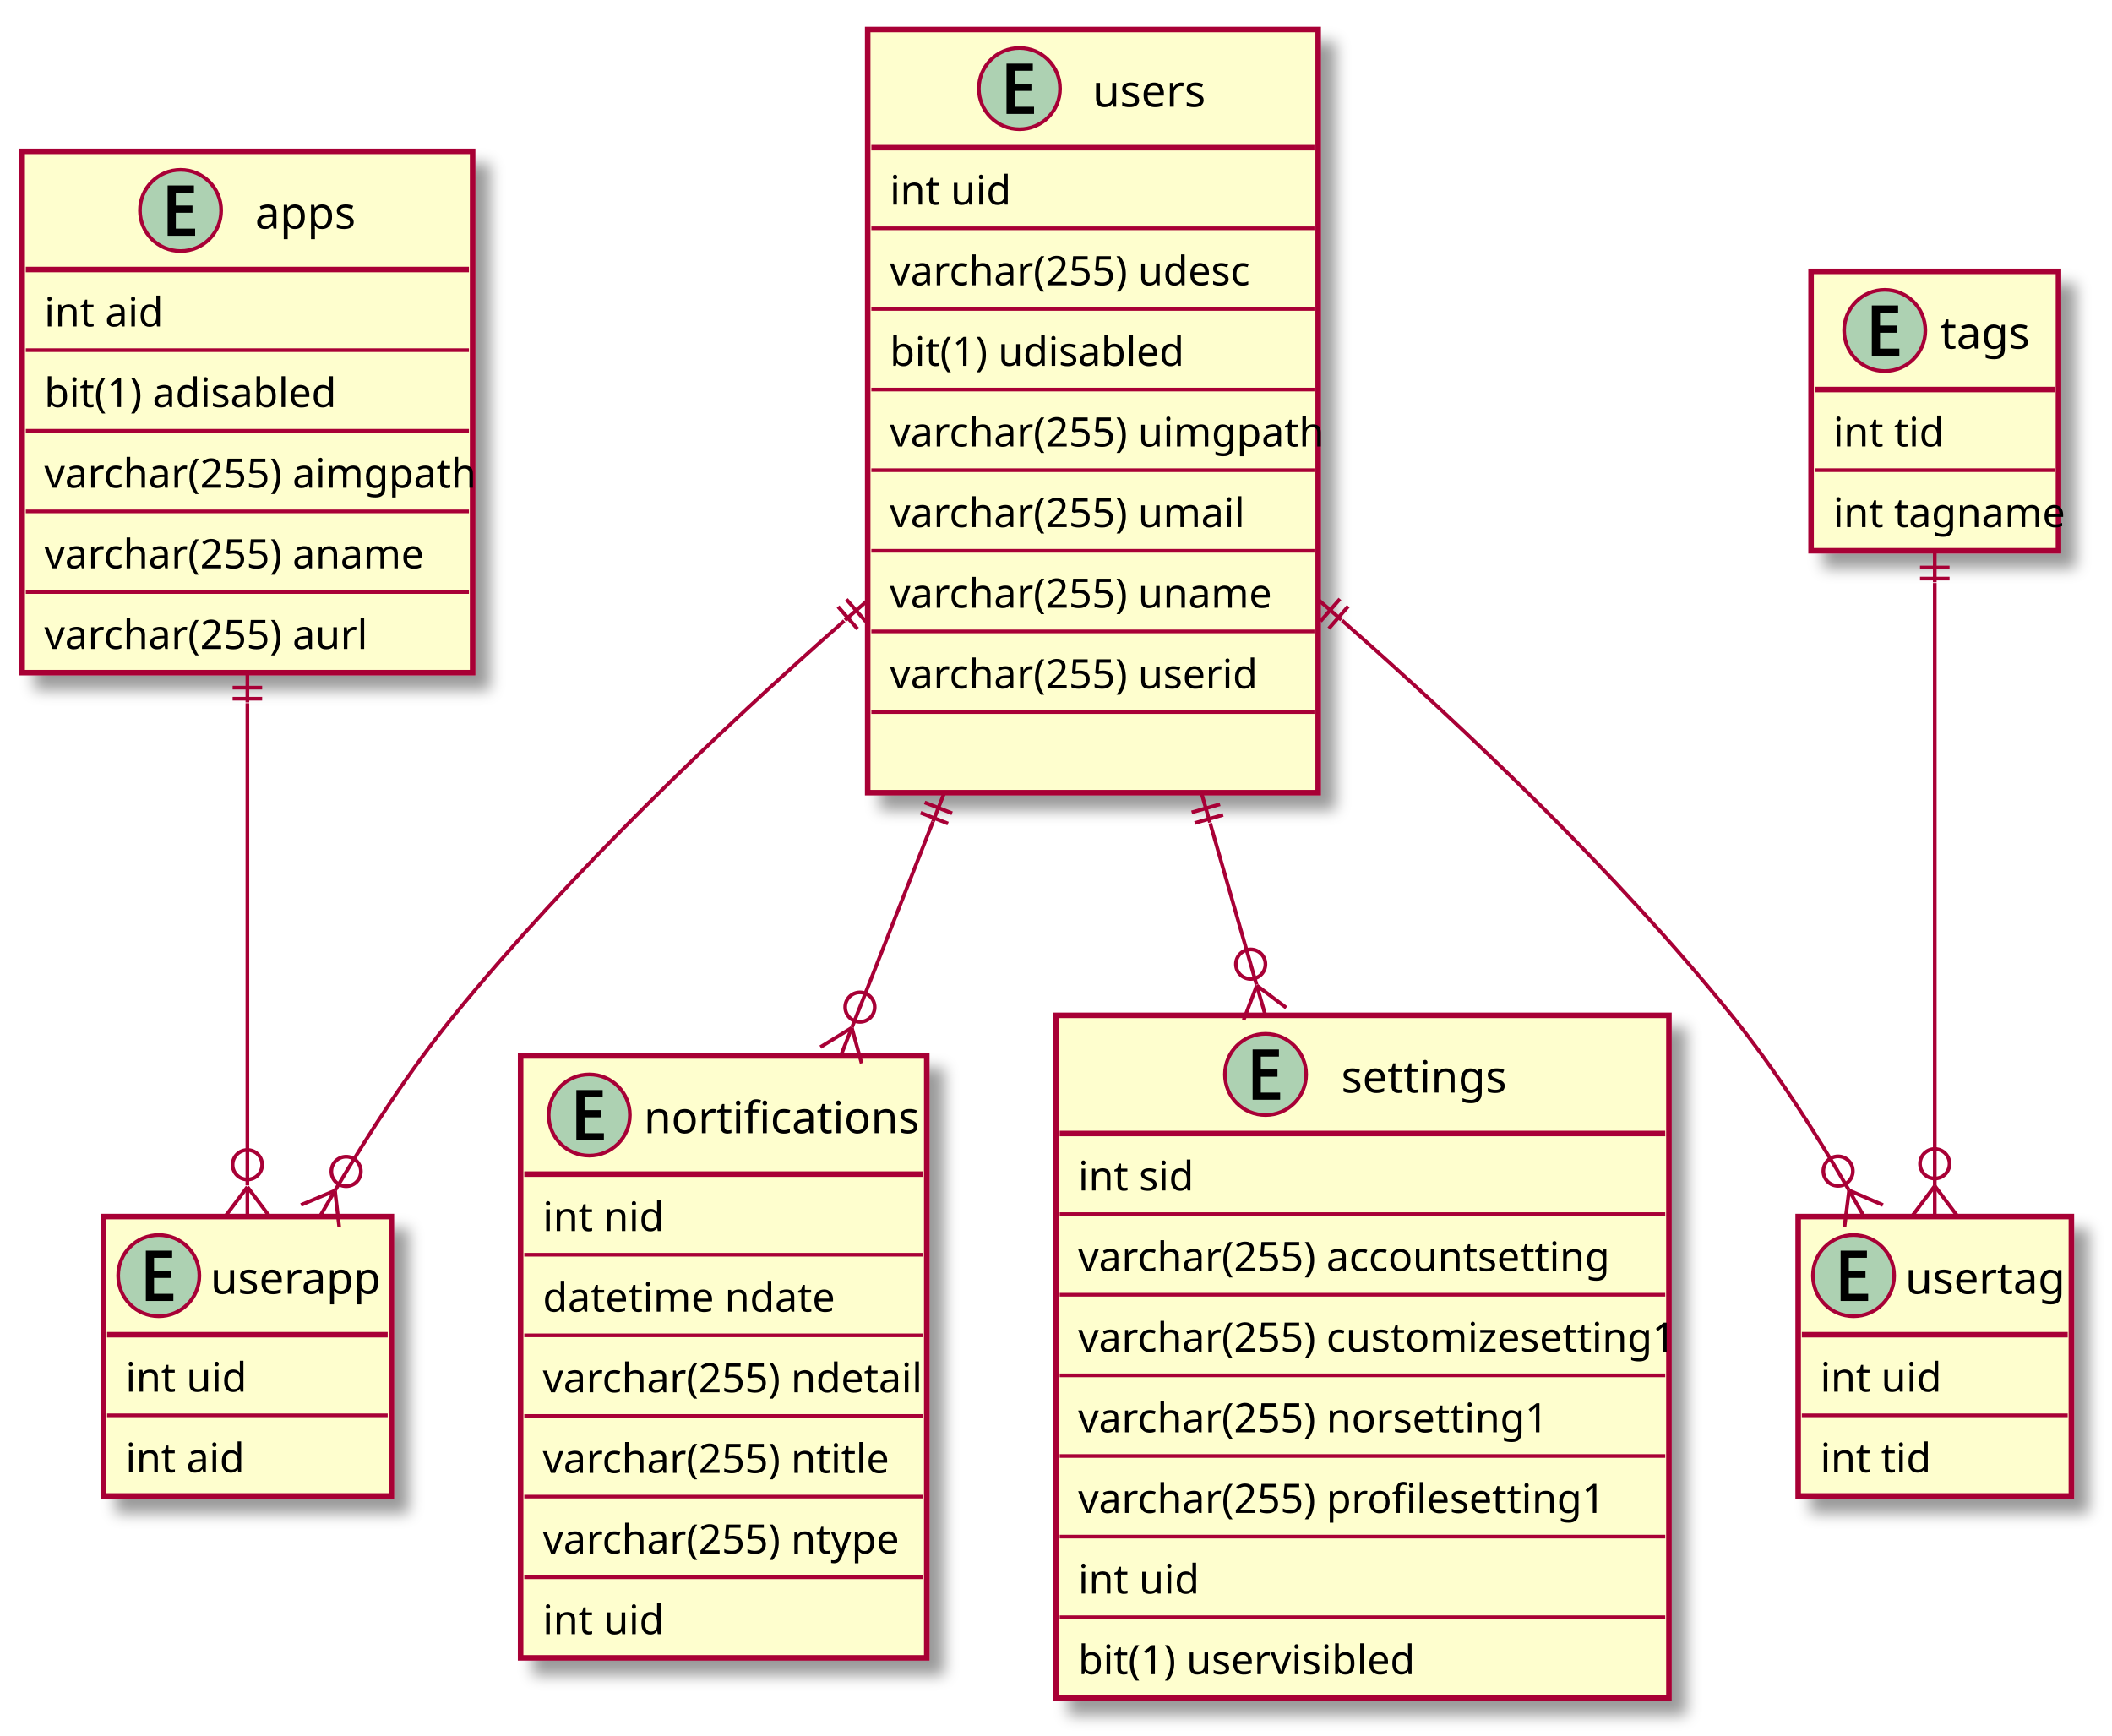
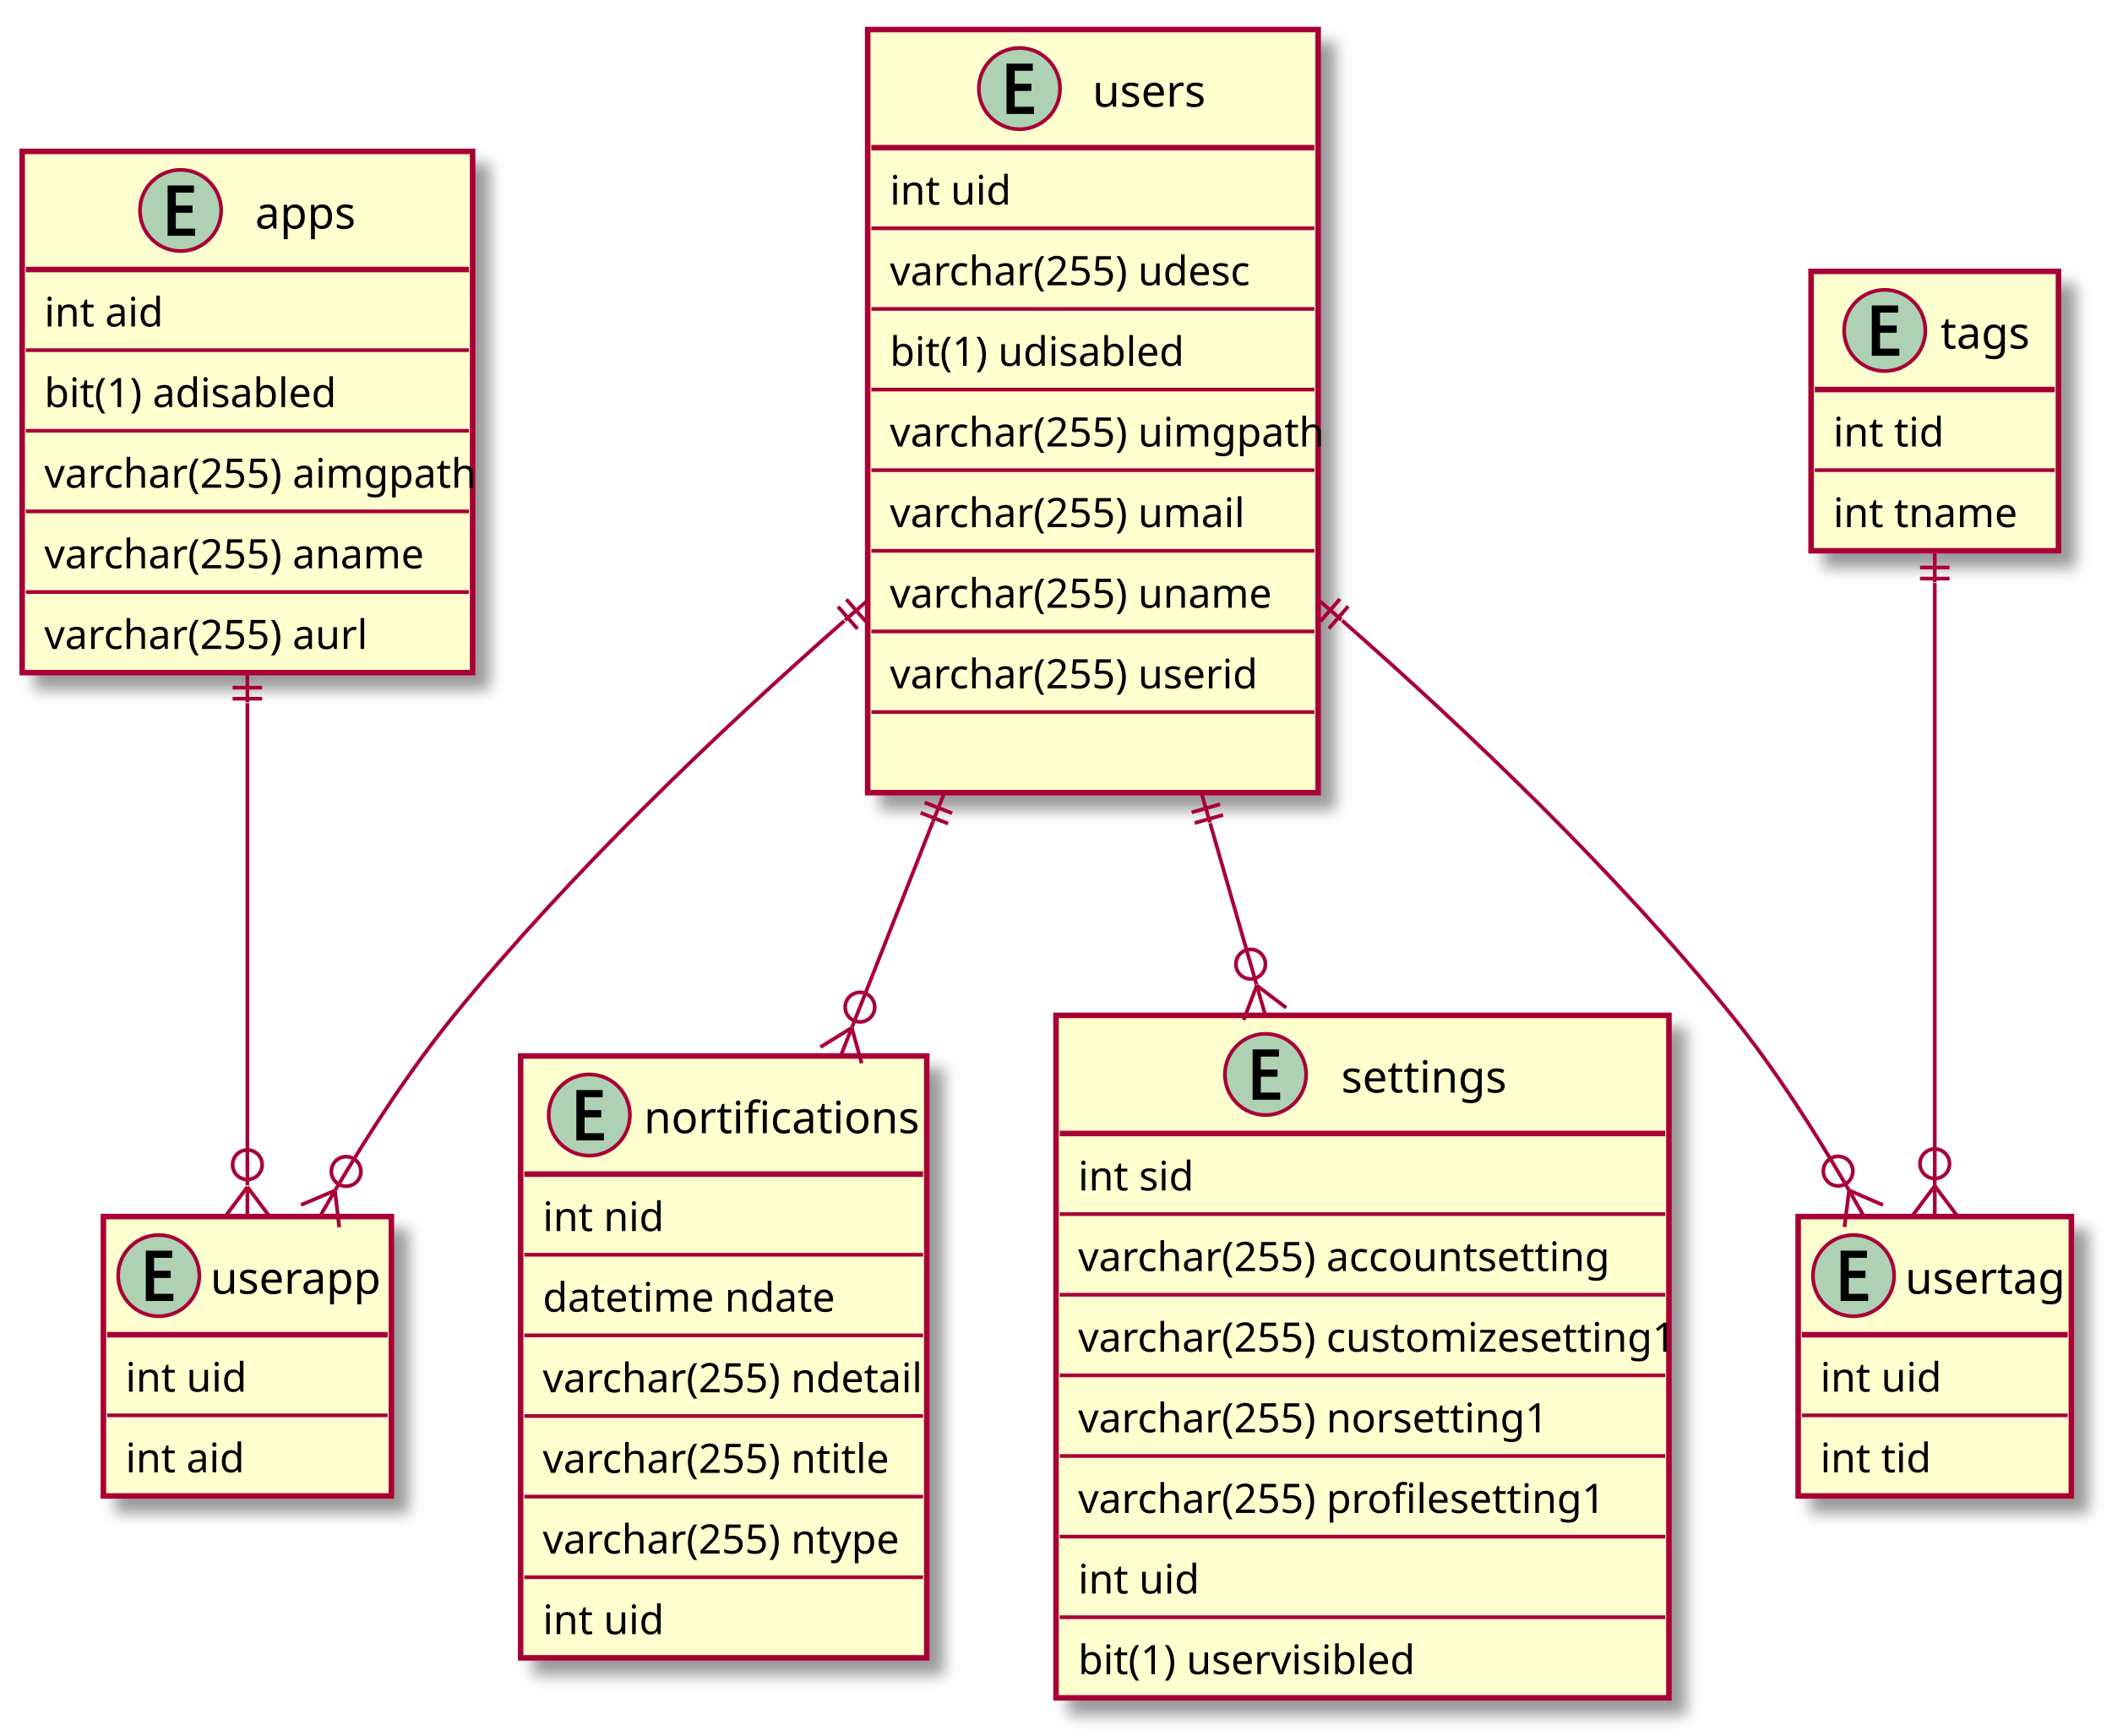
<svg xmlns="http://www.w3.org/2000/svg" contentScriptType="application/ecmascript" contentStyleType="text/css" height="470px" preserveAspectRatio="none" style="width:572px;height:470px;" version="1.1" viewBox="0 0 572 470" width="572px" zoomAndPan="magnify">
  <defs>
    <filter height="300%" id="frdndip0pq1wm" width="300%" x="-1" y="-1">
      <feGaussianBlur result="blurOut" stdDeviation="2.0" />
      <feColorMatrix in="blurOut" result="blurOut2" type="matrix" values="0 0 0 0 0 0 0 0 0 0 0 0 0 0 0 0 0 0 .4 0" />
      <feOffset dx="4.0" dy="4.0" in="blurOut2" result="blurOut3" />
      <feBlend in="SourceGraphic" in2="blurOut3" mode="normal" />
    </filter>
  </defs>
  <g>
    <rect fill="#FEFECE" filter="url(#frdndip0pq1wm)" height="141.18" id="apps" style="stroke: #A80036; stroke-width: 1.5;" width="122" x="6" y="41" />
    <ellipse cx="48.9" cy="57" fill="#ADD1B2" rx="11" ry="11" style="stroke: #A80036; stroke-width: 1.0;" />
    <path d="M47.619,55.672 L52.134,55.672 L52.134,57.625 L47.619,57.625 L47.619,61.922 L52.853,61.922 L52.853,63.859 L45.4,63.859 L45.4,50.234 L52.525,50.234 L52.525,52.172 L47.619,52.172 L47.619,55.672 Z " />
    <text fill="#000000" font-family="sans-serif" font-size="12" lengthAdjust="spacingAndGlyphs" textLength="28" x="69.1" y="61.91">apps</text>
    <line style="stroke: #A80036; stroke-width: 1.5;" x1="7" x2="127" y1="73" y2="73" />
    <text fill="#000000" font-family="sans-serif" font-size="11" lengthAdjust="spacingAndGlyphs" textLength="28" x="12" y="88.419">int aid</text>
    <line style="stroke: #A80036; stroke-width: 1.0;" x1="7" x2="127" y1="94.836" y2="94.836" />
    <text fill="#000000" font-family="sans-serif" font-size="11" lengthAdjust="spacingAndGlyphs" textLength="74" x="12" y="110.255">bit(1) adisabled</text>
    <line style="stroke: #A80036; stroke-width: 1.0;" x1="7" x2="127" y1="116.672" y2="116.672" />
    <text fill="#000000" font-family="sans-serif" font-size="11" lengthAdjust="spacingAndGlyphs" textLength="110" x="12" y="132.091">varchar(255) aimgpath</text>
    <line style="stroke: #A80036; stroke-width: 1.0;" x1="7" x2="127" y1="138.508" y2="138.508" />
    <text fill="#000000" font-family="sans-serif" font-size="11" lengthAdjust="spacingAndGlyphs" textLength="99" x="12" y="153.927">varchar(255) aname</text>
    <line style="stroke: #A80036; stroke-width: 1.0;" x1="7" x2="127" y1="160.344" y2="160.344" />
    <text fill="#000000" font-family="sans-serif" font-size="11" lengthAdjust="spacingAndGlyphs" textLength="85" x="12" y="175.763">varchar(255) aurl</text>
    <rect fill="#FEFECE" filter="url(#frdndip0pq1wm)" height="206.688" id="users" style="stroke: #A80036; stroke-width: 1.5;" width="122" x="235" y="8" />
    <ellipse cx="276.1" cy="24" fill="#ADD1B2" rx="11" ry="11" style="stroke: #A80036; stroke-width: 1.0;" />
    <path d="M274.819,22.672 L279.334,22.672 L279.334,24.625 L274.819,24.625 L274.819,28.922 L280.053,28.922 L280.053,30.859 L272.6,30.859 L272.6,17.234 L279.725,17.234 L279.725,19.172 L274.819,19.172 L274.819,22.672 Z " />
    <text fill="#000000" font-family="sans-serif" font-size="12" lengthAdjust="spacingAndGlyphs" textLength="32" x="295.9" y="28.91">users</text>
    <line style="stroke: #A80036; stroke-width: 1.5;" x1="236" x2="356" y1="40" y2="40" />
    <text fill="#000000" font-family="sans-serif" font-size="11" lengthAdjust="spacingAndGlyphs" textLength="28" x="241" y="55.419">int uid</text>
    <line style="stroke: #A80036; stroke-width: 1.0;" x1="236" x2="356" y1="61.836" y2="61.836" />
    <text fill="#000000" font-family="sans-serif" font-size="11" lengthAdjust="spacingAndGlyphs" textLength="97" x="241" y="77.255">varchar(255) udesc</text>
    <line style="stroke: #A80036; stroke-width: 1.0;" x1="236" x2="356" y1="83.672" y2="83.672" />
    <text fill="#000000" font-family="sans-serif" font-size="11" lengthAdjust="spacingAndGlyphs" textLength="74" x="241" y="99.091">bit(1) udisabled</text>
    <line style="stroke: #A80036; stroke-width: 1.0;" x1="236" x2="356" y1="105.508" y2="105.508" />
    <text fill="#000000" font-family="sans-serif" font-size="11" lengthAdjust="spacingAndGlyphs" textLength="110" x="241" y="120.927">varchar(255) uimgpath</text>
    <line style="stroke: #A80036; stroke-width: 1.0;" x1="236" x2="356" y1="127.344" y2="127.344" />
    <text fill="#000000" font-family="sans-serif" font-size="11" lengthAdjust="spacingAndGlyphs" textLength="91" x="241" y="142.763">varchar(255) umail</text>
    <line style="stroke: #A80036; stroke-width: 1.0;" x1="236" x2="356" y1="149.18" y2="149.18" />
    <text fill="#000000" font-family="sans-serif" font-size="11" lengthAdjust="spacingAndGlyphs" textLength="99" x="241" y="164.599">varchar(255) uname</text>
    <line style="stroke: #A80036; stroke-width: 1.0;" x1="236" x2="356" y1="171.016" y2="171.016" />
    <text fill="#000000" font-family="sans-serif" font-size="11" lengthAdjust="spacingAndGlyphs" textLength="97" x="241" y="186.435">varchar(255) userid</text>
    <line style="stroke: #A80036; stroke-width: 1.0;" x1="236" x2="356" y1="192.852" y2="192.852" />
    <text fill="#000000" font-family="sans-serif" font-size="11" lengthAdjust="spacingAndGlyphs" textLength="0" x="244" y="208.27" />
    <rect fill="#FEFECE" filter="url(#frdndip0pq1wm)" height="75.672" id="tags" style="stroke: #A80036; stroke-width: 1.5;" width="67" x="490.5" y="73.5" />
    <ellipse cx="510.45" cy="89.5" fill="#ADD1B2" rx="11" ry="11" style="stroke: #A80036; stroke-width: 1.0;" />
    <path d="M509.169,88.172 L513.684,88.172 L513.684,90.125 L509.169,90.125 L509.169,94.422 L514.403,94.422 L514.403,96.359 L506.95,96.359 L506.95,82.734 L514.075,82.734 L514.075,84.672 L509.169,84.672 L509.169,88.172 Z " />
    <text fill="#000000" font-family="sans-serif" font-size="12" lengthAdjust="spacingAndGlyphs" textLength="24" x="525.55" y="94.41">tags</text>
    <line style="stroke: #A80036; stroke-width: 1.5;" x1="491.5" x2="556.5" y1="105.5" y2="105.5" />
    <text fill="#000000" font-family="sans-serif" font-size="11" lengthAdjust="spacingAndGlyphs" textLength="25" x="496.5" y="120.919">int tid</text>
    <line style="stroke: #A80036; stroke-width: 1.0;" x1="491.5" x2="556.5" y1="127.336" y2="127.336" />
-     <text fill="#000000" font-family="sans-serif" font-size="11" lengthAdjust="spacingAndGlyphs" textLength="55" x="496.5" y="142.755">int tagname</text>
+     <text fill="#000000" font-family="sans-serif" font-size="11" lengthAdjust="spacingAndGlyphs" textLength="55" x="496.5" y="142.755">int tname</text>
    <rect fill="#FEFECE" filter="url(#frdndip0pq1wm)" height="163.016" id="nortifications" style="stroke: #A80036; stroke-width: 1.5;" width="110" x="141" y="286" />
    <ellipse cx="159.6" cy="302" fill="#ADD1B2" rx="11" ry="11" style="stroke: #A80036; stroke-width: 1.0;" />
    <path d="M158.319,300.672 L162.834,300.672 L162.834,302.625 L158.319,302.625 L158.319,306.922 L163.553,306.922 L163.553,308.859 L156.1,308.859 L156.1,295.234 L163.225,295.234 L163.225,297.172 L158.319,297.172 L158.319,300.672 Z " />
    <text fill="#000000" font-family="sans-serif" font-size="12" lengthAdjust="spacingAndGlyphs" textLength="70" x="174.4" y="306.91">nortifications</text>
    <line style="stroke: #A80036; stroke-width: 1.5;" x1="142" x2="250" y1="318" y2="318" />
    <text fill="#000000" font-family="sans-serif" font-size="11" lengthAdjust="spacingAndGlyphs" textLength="28" x="147" y="333.419">int nid</text>
    <line style="stroke: #A80036; stroke-width: 1.0;" x1="142" x2="250" y1="339.836" y2="339.836" />
    <text fill="#000000" font-family="sans-serif" font-size="11" lengthAdjust="spacingAndGlyphs" textLength="70" x="147" y="355.255">datetime ndate</text>
    <line style="stroke: #A80036; stroke-width: 1.0;" x1="142" x2="250" y1="361.672" y2="361.672" />
    <text fill="#000000" font-family="sans-serif" font-size="11" lengthAdjust="spacingAndGlyphs" textLength="98" x="147" y="377.091">varchar(255) ndetail</text>
    <line style="stroke: #A80036; stroke-width: 1.0;" x1="142" x2="250" y1="383.508" y2="383.508" />
    <text fill="#000000" font-family="sans-serif" font-size="11" lengthAdjust="spacingAndGlyphs" textLength="89" x="147" y="398.927">varchar(255) ntitle</text>
    <line style="stroke: #A80036; stroke-width: 1.0;" x1="142" x2="250" y1="405.344" y2="405.344" />
    <text fill="#000000" font-family="sans-serif" font-size="11" lengthAdjust="spacingAndGlyphs" textLength="94" x="147" y="420.763">varchar(255) ntype</text>
    <line style="stroke: #A80036; stroke-width: 1.0;" x1="142" x2="250" y1="427.18" y2="427.18" />
    <text fill="#000000" font-family="sans-serif" font-size="11" lengthAdjust="spacingAndGlyphs" textLength="28" x="147" y="442.599">int uid</text>
    <rect fill="#FEFECE" filter="url(#frdndip0pq1wm)" height="184.852" id="settings" style="stroke: #A80036; stroke-width: 1.5;" width="166" x="286" y="275" />
    <ellipse cx="342.75" cy="291" fill="#ADD1B2" rx="11" ry="11" style="stroke: #A80036; stroke-width: 1.0;" />
    <path d="M341.469,289.672 L345.984,289.672 L345.984,291.625 L341.469,291.625 L341.469,295.922 L346.703,295.922 L346.703,297.859 L339.25,297.859 L339.25,284.234 L346.375,284.234 L346.375,286.172 L341.469,286.172 L341.469,289.672 Z " />
    <text fill="#000000" font-family="sans-serif" font-size="12" lengthAdjust="spacingAndGlyphs" textLength="44" x="363.25" y="295.91">settings</text>
    <line style="stroke: #A80036; stroke-width: 1.5;" x1="287" x2="451" y1="307" y2="307" />
    <text fill="#000000" font-family="sans-serif" font-size="11" lengthAdjust="spacingAndGlyphs" textLength="28" x="292" y="322.419">int sid</text>
    <line style="stroke: #A80036; stroke-width: 1.0;" x1="287" x2="451" y1="328.836" y2="328.836" />
    <text fill="#000000" font-family="sans-serif" font-size="11" lengthAdjust="spacingAndGlyphs" textLength="138" x="292" y="344.255">varchar(255) accountsetting</text>
    <line style="stroke: #A80036; stroke-width: 1.0;" x1="287" x2="451" y1="350.672" y2="350.672" />
    <text fill="#000000" font-family="sans-serif" font-size="11" lengthAdjust="spacingAndGlyphs" textLength="154" x="292" y="366.091">varchar(255) customizesetting1</text>
    <line style="stroke: #A80036; stroke-width: 1.0;" x1="287" x2="451" y1="372.508" y2="372.508" />
    <text fill="#000000" font-family="sans-serif" font-size="11" lengthAdjust="spacingAndGlyphs" textLength="121" x="292" y="387.927">varchar(255) norsetting1</text>
    <line style="stroke: #A80036; stroke-width: 1.0;" x1="287" x2="451" y1="394.344" y2="394.344" />
    <text fill="#000000" font-family="sans-serif" font-size="11" lengthAdjust="spacingAndGlyphs" textLength="135" x="292" y="409.763">varchar(255) profilesetting1</text>
    <line style="stroke: #A80036; stroke-width: 1.0;" x1="287" x2="451" y1="416.18" y2="416.18" />
    <text fill="#000000" font-family="sans-serif" font-size="11" lengthAdjust="spacingAndGlyphs" textLength="28" x="292" y="431.599">int uid</text>
    <line style="stroke: #A80036; stroke-width: 1.0;" x1="287" x2="451" y1="438.016" y2="438.016" />
    <text fill="#000000" font-family="sans-serif" font-size="11" lengthAdjust="spacingAndGlyphs" textLength="86" x="292" y="453.435">bit(1) uservisibled</text>
    <rect fill="#FEFECE" filter="url(#frdndip0pq1wm)" height="75.672" id="userapp" style="stroke: #A80036; stroke-width: 1.5;" width="78" x="28" y="329.5" />
    <ellipse cx="43" cy="345.5" fill="#ADD1B2" rx="11" ry="11" style="stroke: #A80036; stroke-width: 1.0;" />
    <path d="M41.719,344.172 L46.234,344.172 L46.234,346.125 L41.719,346.125 L41.719,350.422 L46.953,350.422 L46.953,352.359 L39.5,352.359 L39.5,338.734 L46.625,338.734 L46.625,340.672 L41.719,340.672 L41.719,344.172 Z " />
    <text fill="#000000" font-family="sans-serif" font-size="12" lengthAdjust="spacingAndGlyphs" textLength="46" x="57" y="350.41">userapp</text>
    <line style="stroke: #A80036; stroke-width: 1.5;" x1="29" x2="105" y1="361.5" y2="361.5" />
    <text fill="#000000" font-family="sans-serif" font-size="11" lengthAdjust="spacingAndGlyphs" textLength="28" x="34" y="376.919">int uid</text>
    <line style="stroke: #A80036; stroke-width: 1.0;" x1="29" x2="105" y1="383.336" y2="383.336" />
    <text fill="#000000" font-family="sans-serif" font-size="11" lengthAdjust="spacingAndGlyphs" textLength="28" x="34" y="398.755">int aid</text>
    <rect fill="#FEFECE" filter="url(#frdndip0pq1wm)" height="75.672" id="usertag" style="stroke: #A80036; stroke-width: 1.5;" width="74" x="487" y="329.5" />
    <ellipse cx="502" cy="345.5" fill="#ADD1B2" rx="11" ry="11" style="stroke: #A80036; stroke-width: 1.0;" />
    <path d="M500.719,344.172 L505.234,344.172 L505.234,346.125 L500.719,346.125 L500.719,350.422 L505.953,350.422 L505.953,352.359 L498.5,352.359 L498.5,338.734 L505.625,338.734 L505.625,340.672 L500.719,340.672 L500.719,344.172 Z " />
    <text fill="#000000" font-family="sans-serif" font-size="12" lengthAdjust="spacingAndGlyphs" textLength="42" x="516" y="350.41">usertag</text>
    <line style="stroke: #A80036; stroke-width: 1.5;" x1="488" x2="560" y1="361.5" y2="361.5" />
    <text fill="#000000" font-family="sans-serif" font-size="11" lengthAdjust="spacingAndGlyphs" textLength="28" x="493" y="376.919">int uid</text>
    <line style="stroke: #A80036; stroke-width: 1.0;" x1="488" x2="560" y1="383.336" y2="383.336" />
    <text fill="#000000" font-family="sans-serif" font-size="11" lengthAdjust="spacingAndGlyphs" textLength="25" x="493" y="398.755">int tid</text>
    <path d="M67,190.452 C67,233.249 67,284.827 67,321.057 " fill="none" id="apps-userapp" style="stroke: #A80036; stroke-width: 1.0;" />
    <line style="stroke: #A80036; stroke-width: 1.0;" x1="67" x2="73" y1="321.462" y2="329.462" />
    <line style="stroke: #A80036; stroke-width: 1.0;" x1="67" x2="61" y1="321.462" y2="329.462" />
    <line style="stroke: #A80036; stroke-width: 1.0;" x1="67" x2="67" y1="321.462" y2="329.462" />
    <ellipse cx="67" cy="315.462" fill="none" rx="4" ry="4" style="stroke: #A80036; stroke-width: 1.0;" />
    <line style="stroke: #A80036; stroke-width: 1.0;" x1="63" x2="71" y1="186.243" y2="186.243" />
    <line style="stroke: #A80036; stroke-width: 1.0;" x1="63" x2="71" y1="189.243" y2="189.243" />
    <line style="stroke: #A80036; stroke-width: 1.0;" x1="67" x2="67" y1="190.243" y2="182.243" />
    <path d="M228.638,168.163 C194.816,197.923 154.458,236.332 123,275 C111.177,289.533 99.999,306.773 90.784,322.348 " fill="none" id="users-userapp" style="stroke: #A80036; stroke-width: 1.0;" />
    <line style="stroke: #A80036; stroke-width: 1.0;" x1="90.72" x2="91.878" y1="322.459" y2="332.392" />
    <line style="stroke: #A80036; stroke-width: 1.0;" x1="90.72" x2="81.509" y1="322.459" y2="326.352" />
    <line style="stroke: #A80036; stroke-width: 1.0;" x1="90.72" x2="86.693" y1="322.459" y2="329.372" />
    <ellipse cx="93.74" cy="317.275" fill="none" rx="4" ry="4" style="stroke: #A80036; stroke-width: 1.0;" />
    <line style="stroke: #A80036; stroke-width: 1.0;" x1="229.23" x2="234.497" y1="162.331" y2="168.352" />
    <line style="stroke: #A80036; stroke-width: 1.0;" x1="226.972" x2="232.239" y1="164.306" y2="170.327" />
    <line style="stroke: #A80036; stroke-width: 1.0;" x1="228.853" x2="234.874" y1="167.975" y2="162.708" />
    <path d="M524,157.9 C524,204.028 524,275.068 524,321.171 " fill="none" id="tags-usertag" style="stroke: #A80036; stroke-width: 1.0;" />
    <line style="stroke: #A80036; stroke-width: 1.0;" x1="524" x2="530" y1="321.195" y2="329.195" />
    <line style="stroke: #A80036; stroke-width: 1.0;" x1="524" x2="518" y1="321.195" y2="329.195" />
    <line style="stroke: #A80036; stroke-width: 1.0;" x1="524" x2="524" y1="321.195" y2="329.195" />
    <ellipse cx="524" cy="315.195" fill="none" rx="4" ry="4" style="stroke: #A80036; stroke-width: 1.0;" />
    <line style="stroke: #A80036; stroke-width: 1.0;" x1="520" x2="528" y1="153.706" y2="153.706" />
    <line style="stroke: #A80036; stroke-width: 1.0;" x1="520" x2="528" y1="156.706" y2="156.706" />
    <line style="stroke: #A80036; stroke-width: 1.0;" x1="524" x2="524" y1="157.706" y2="149.706" />
    <path d="M363.491,168.058 C397.347,197.791 437.696,236.207 469,275 C480.708,289.51 491.707,306.744 500.747,322.322 " fill="none" id="users-usertag" style="stroke: #A80036; stroke-width: 1.0;" />
    <line style="stroke: #A80036; stroke-width: 1.0;" x1="500.792" x2="509.969" y1="322.399" y2="326.373" />
    <line style="stroke: #A80036; stroke-width: 1.0;" x1="500.792" x2="499.547" y1="322.399" y2="332.322" />
    <line style="stroke: #A80036; stroke-width: 1.0;" x1="500.792" x2="504.758" y1="322.399" y2="329.347" />
    <ellipse cx="497.817" cy="317.188" fill="none" rx="4" ry="4" style="stroke: #A80036; stroke-width: 1.0;" />
    <line style="stroke: #A80036; stroke-width: 1.0;" x1="357.632" x2="362.893" y1="168.253" y2="162.226" />
    <line style="stroke: #A80036; stroke-width: 1.0;" x1="359.892" x2="365.153" y1="170.226" y2="164.199" />
    <line style="stroke: #A80036; stroke-width: 1.0;" x1="363.276" x2="357.249" y1="167.87" y2="162.609" />
    <path d="M252.668,222.564 C245.349,241.154 237.835,260.238 230.771,278.183 " fill="none" id="users-nortifications" style="stroke: #A80036; stroke-width: 1.0;" />
    <line style="stroke: #A80036; stroke-width: 1.0;" x1="230.703" x2="233.355" y1="278.355" y2="287.997" />
    <line style="stroke: #A80036; stroke-width: 1.0;" x1="230.703" x2="222.189" y1="278.355" y2="283.601" />
    <line style="stroke: #A80036; stroke-width: 1.0;" x1="230.703" x2="227.772" y1="278.355" y2="285.799" />
    <ellipse cx="232.902" cy="272.773" fill="none" rx="4" ry="4" style="stroke: #A80036; stroke-width: 1.0;" />
    <line style="stroke: #A80036; stroke-width: 1.0;" x1="250.427" x2="257.871" y1="217.336" y2="220.266" />
    <line style="stroke: #A80036; stroke-width: 1.0;" x1="249.328" x2="256.772" y1="220.128" y2="223.058" />
    <line style="stroke: #A80036; stroke-width: 1.0;" x1="252.684" x2="255.614" y1="222.523" y2="215.079" />
    <path d="M327.747,222.963 C331.926,237.501 336.188,252.334 340.312,266.681 " fill="none" id="users-settings" style="stroke: #A80036; stroke-width: 1.0;" />
    <line style="stroke: #A80036; stroke-width: 1.0;" x1="340.378" x2="348.354" y1="266.908" y2="272.94" />
    <line style="stroke: #A80036; stroke-width: 1.0;" x1="340.378" x2="336.82" y1="266.908" y2="276.253" />
    <line style="stroke: #A80036; stroke-width: 1.0;" x1="340.378" x2="342.587" y1="266.908" y2="274.597" />
    <ellipse cx="338.722" cy="261.141" fill="none" rx="4" ry="4" style="stroke: #A80036; stroke-width: 1.0;" />
    <line style="stroke: #A80036; stroke-width: 1.0;" x1="322.742" x2="330.43" y1="220.028" y2="217.818" />
    <line style="stroke: #A80036; stroke-width: 1.0;" x1="323.57" x2="331.259" y1="222.912" y2="220.702" />
    <line style="stroke: #A80036; stroke-width: 1.0;" x1="327.691" x2="325.481" y1="222.768" y2="215.079" />
  </g>
</svg>
